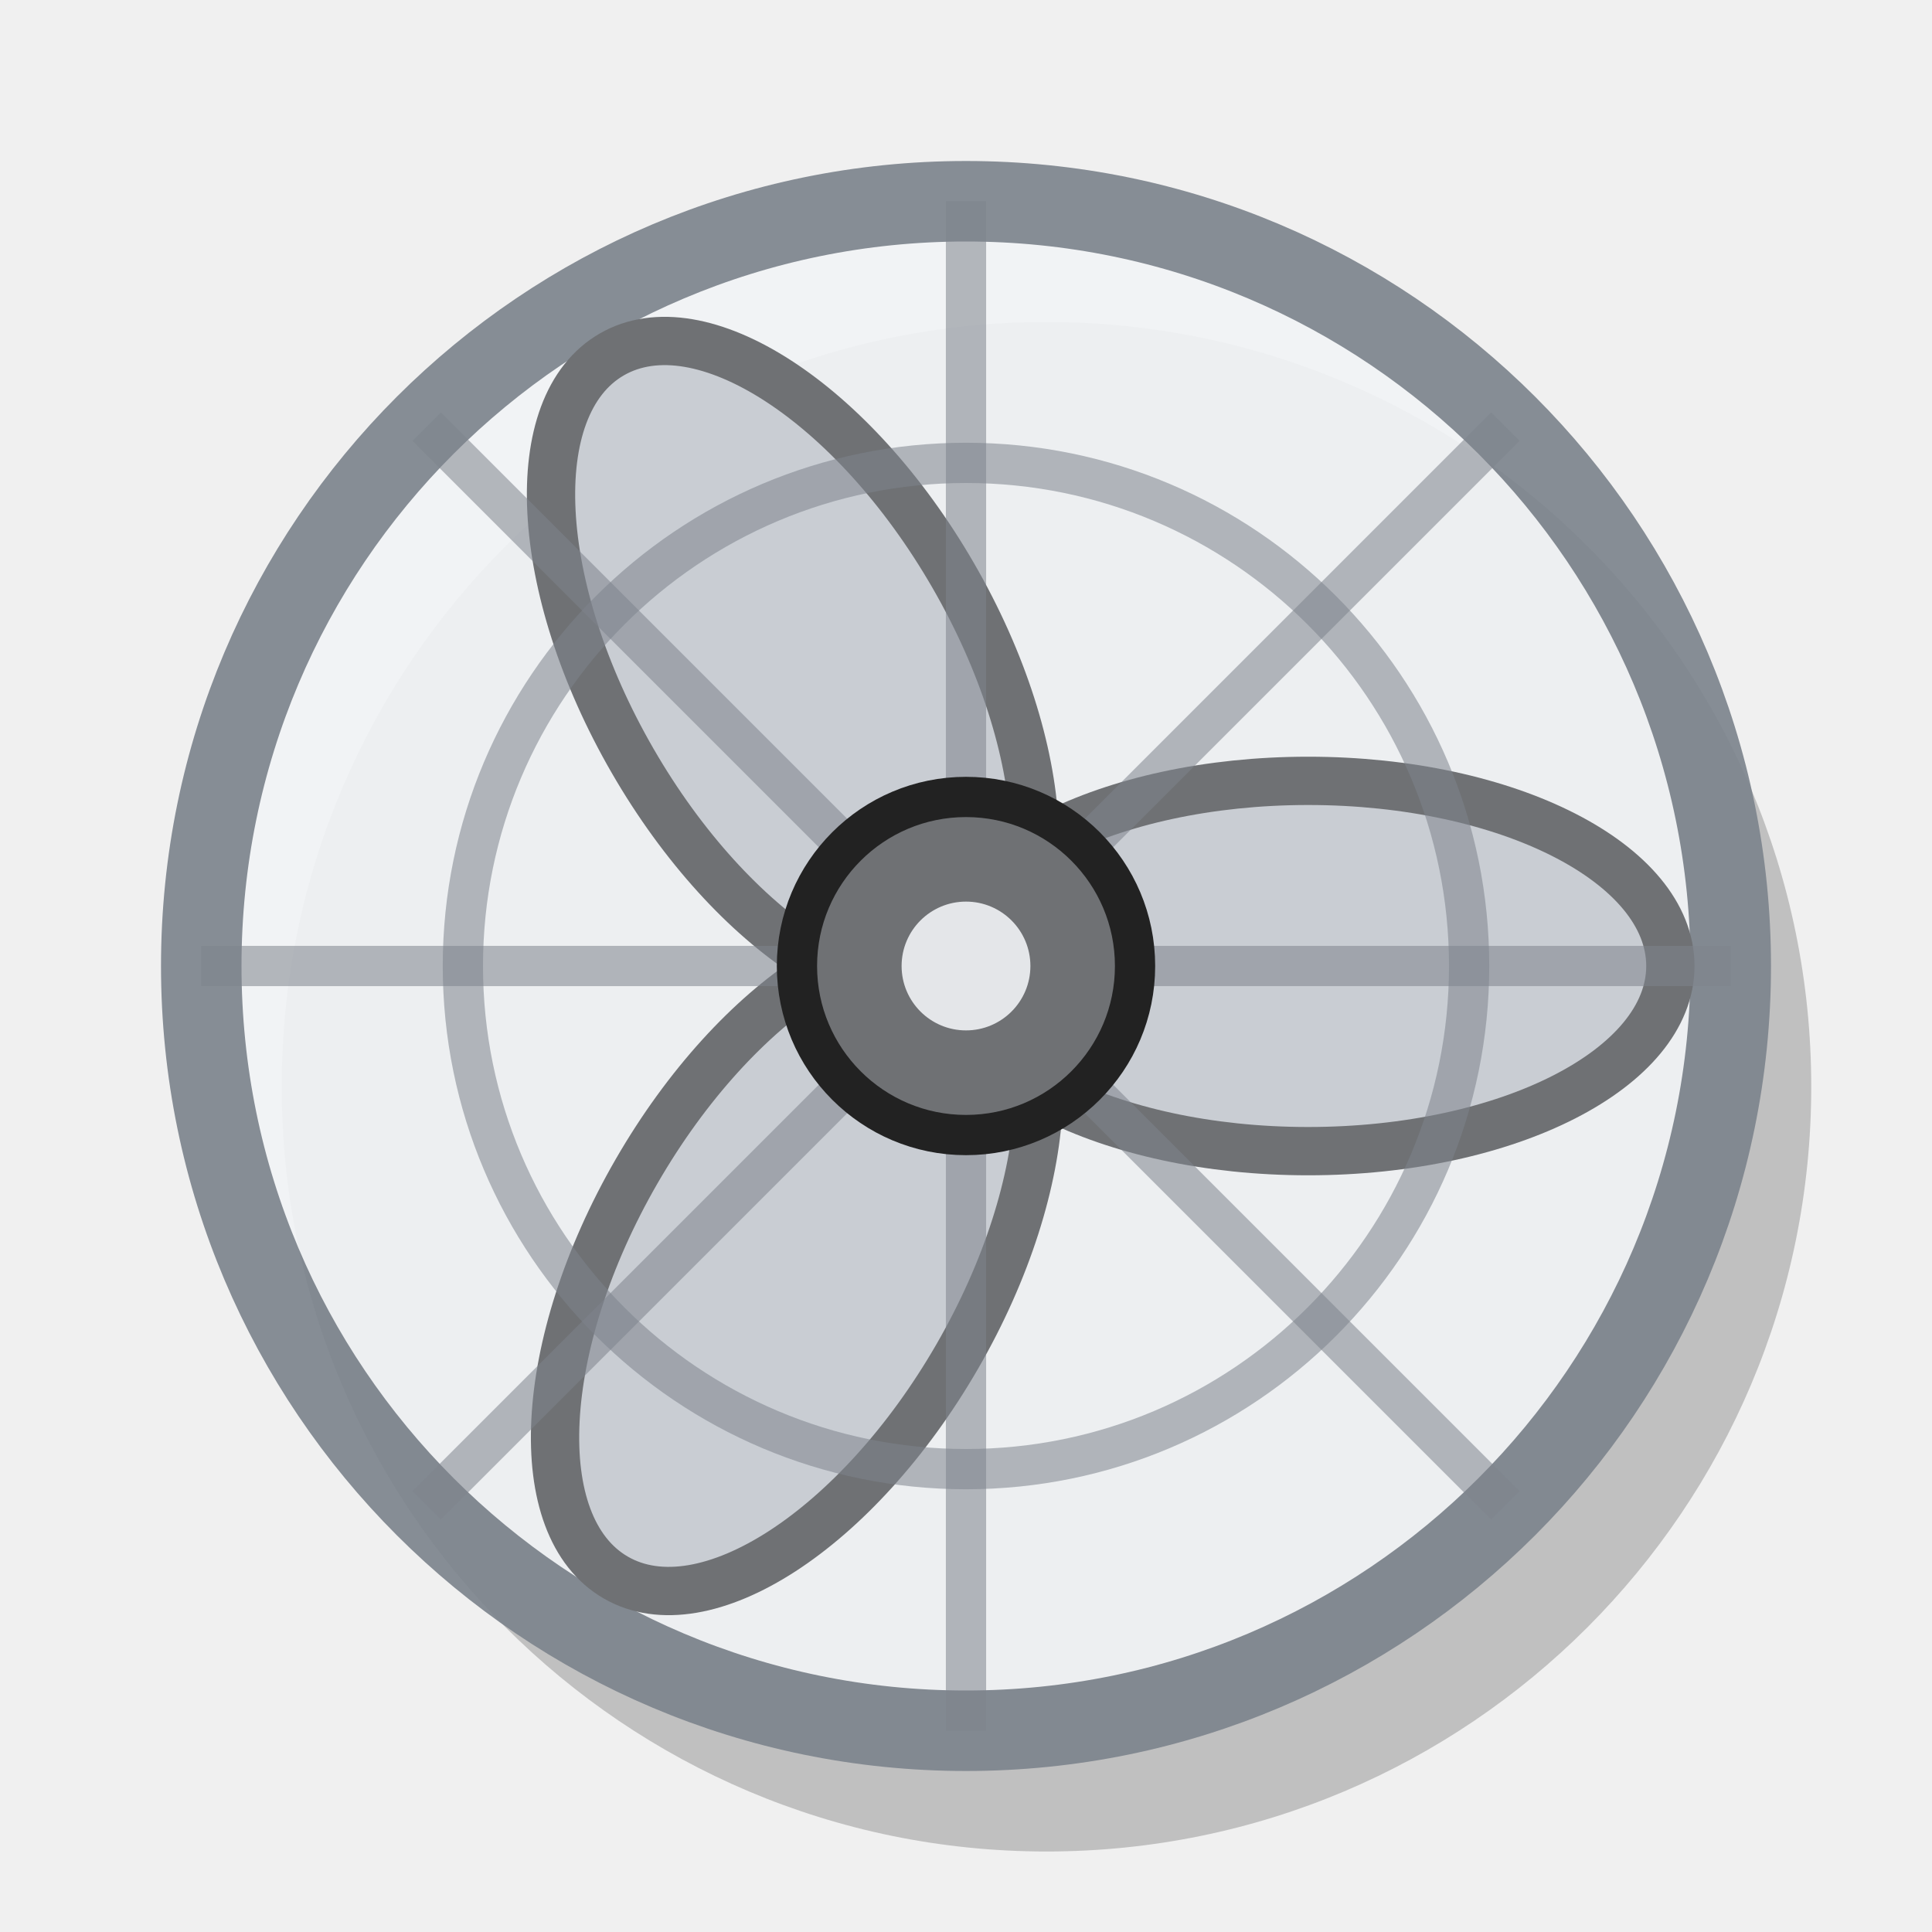
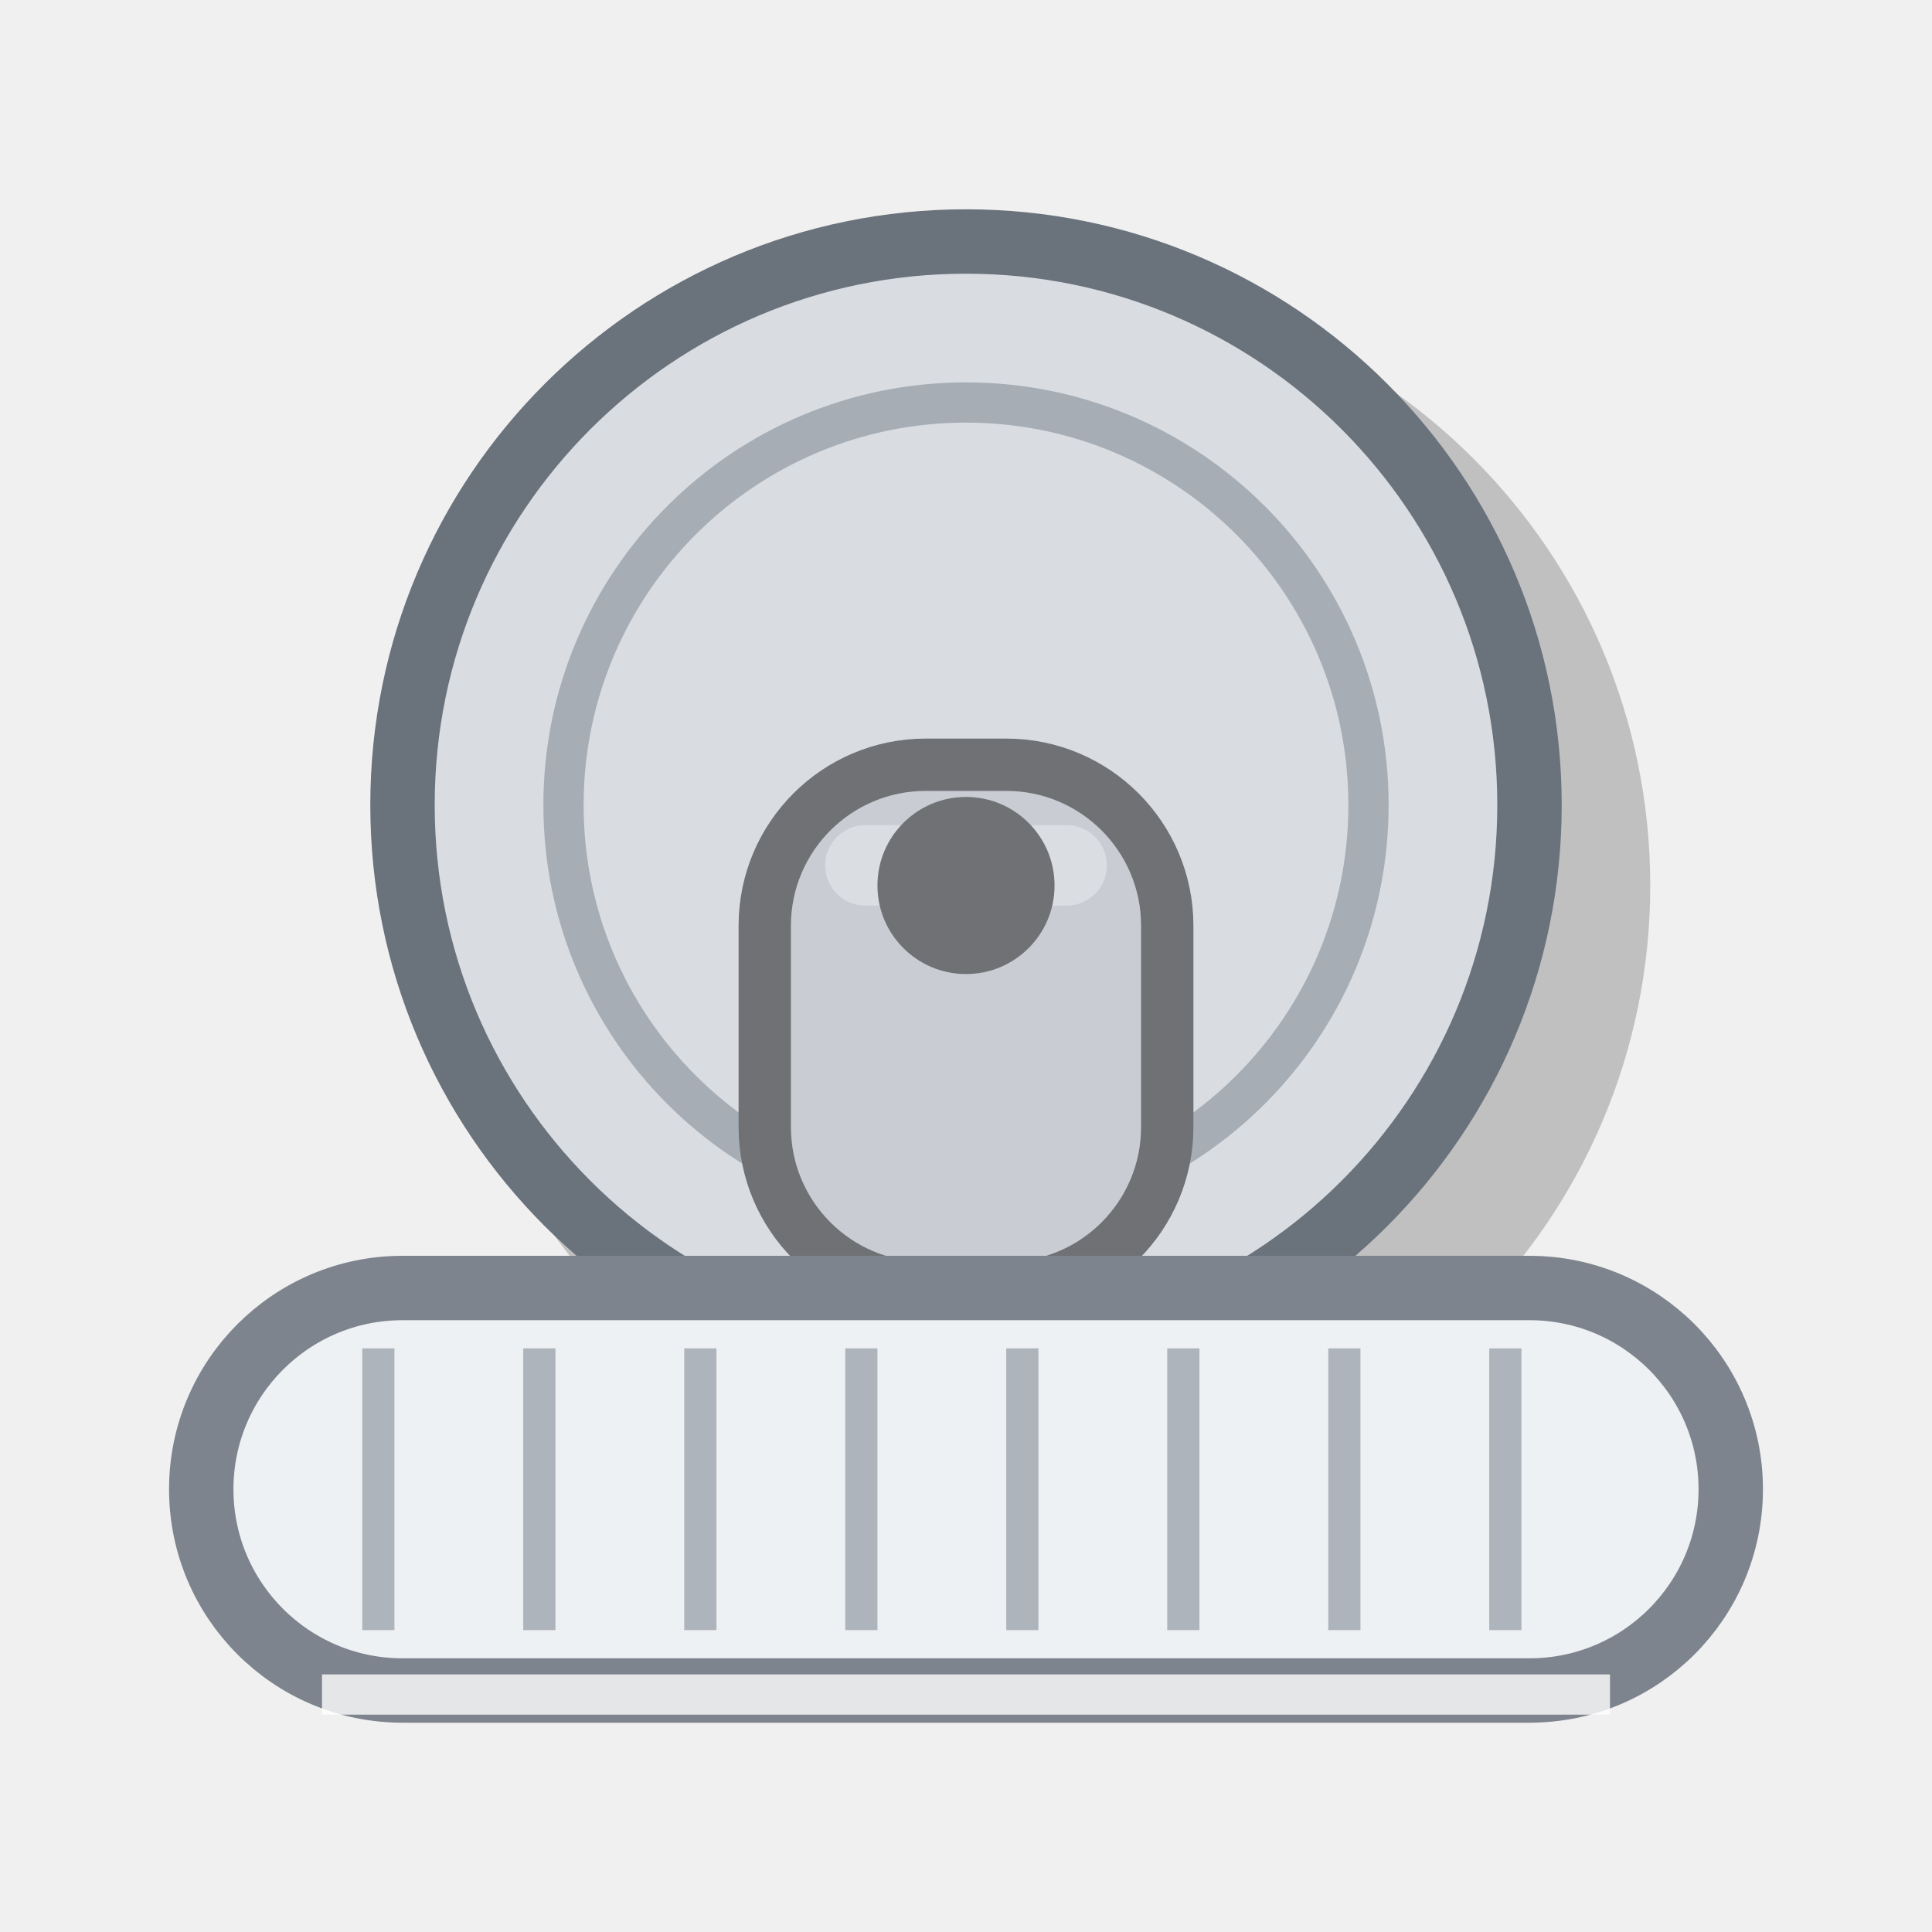
<svg xmlns="http://www.w3.org/2000/svg" width="96" height="96" viewBox="0 0 48 48">
-   <circle cx="26" cy="27" r="19" fill="#000" opacity="0.2" />
-   <circle cx="24" cy="24" r="19" fill="#f1f3f5" stroke="#7d848d" stroke-width="2" opacity="0.92" />
-   <ellipse cx="32.5" cy="24.0" rx="9" ry="4.6" transform="rotate(0 32.5 24.0)" fill="#c9cdd3" stroke="#6f7174" stroke-width="1.2" />
-   <ellipse cx="19.8" cy="31.4" rx="9" ry="4.6" transform="rotate(120 19.8 31.4)" fill="#c9cdd3" stroke="#6f7174" stroke-width="1.2" />
-   <ellipse cx="19.7" cy="16.6" rx="9" ry="4.6" transform="rotate(240 19.7 16.6)" fill="#c9cdd3" stroke="#6f7174" stroke-width="1.2" />
-   <circle cx="24" cy="24" r="12.5" fill="none" stroke="#7d848d" stroke-width="1" opacity="0.55" />
-   <line x1="28.5" y1="24.0" x2="43.0" y2="24.0" stroke="#7d848d" stroke-width="1" opacity=".55" />
-   <line x1="27.2" y1="27.2" x2="37.4" y2="37.4" stroke="#7d848d" stroke-width="1" opacity=".55" />
-   <line x1="24.0" y1="28.5" x2="24.0" y2="43.0" stroke="#7d848d" stroke-width="1" opacity=".55" />
-   <line x1="20.8" y1="27.2" x2="10.6" y2="37.4" stroke="#7d848d" stroke-width="1" opacity=".55" />
-   <line x1="19.5" y1="24.0" x2="5.0" y2="24.0" stroke="#7d848d" stroke-width="1" opacity=".55" />
-   <line x1="20.8" y1="20.8" x2="10.6" y2="10.6" stroke="#7d848d" stroke-width="1" opacity=".55" />
-   <line x1="24.0" y1="19.5" x2="24.0" y2="5.0" stroke="#7d848d" stroke-width="1" opacity=".55" />
-   <line x1="27.2" y1="20.8" x2="37.4" y2="10.6" stroke="#7d848d" stroke-width="1" opacity=".55" />
-   <circle cx="24" cy="24" r="4.2" fill="#6f7174" stroke="#222" stroke-width="1" />
-   <circle cx="24" cy="24" r="1.6" fill="#e4e6e9" />
+   <circle cx="26" cy="22" r="15" fill="#000" opacity="0.2" />
+   <circle cx="24" cy="20" r="14" fill="#d9dde2" stroke="#6a727c" stroke-width="1.6" />
+   <circle cx="24" cy="20" r="10" fill="none" stroke="#9aa1aa" stroke-width="1" opacity="0.8" />
+   <rect x="19" y="19" width="10" height="13" rx="4" fill="#c9cdd3" stroke="#6f7174" stroke-width="1.3" />
+   <rect x="20.5" y="20.5" width="7" height="2" rx="1" fill="#e1e4e7" opacity="0.7" />
+   <circle cx="24" cy="22" r="2.2" fill="#6f7174" />
+   <rect x="5" y="32" width="38" height="10" rx="5" fill="#eef1f4" stroke="#7d848d" stroke-width="1.6" />
+   <rect x="9" y="33.5" width="0.8" height="7" rx="0" fill="#aeb4bb" />
+   <rect x="13" y="33.5" width="0.8" height="7" rx="0" fill="#aeb4bb" />
+   <rect x="17" y="33.5" width="0.8" height="7" rx="0" fill="#aeb4bb" />
+   <rect x="21" y="33.5" width="0.8" height="7" rx="0" fill="#aeb4bb" />
+   <rect x="25" y="33.5" width="0.8" height="7" rx="0" fill="#aeb4bb" />
+   <rect x="29" y="33.5" width="0.8" height="7" rx="0" fill="#aeb4bb" />
+   <rect x="33" y="33.5" width="0.8" height="7" rx="0" fill="#aeb4bb" />
+   <rect x="37" y="33.5" width="0.8" height="7" rx="0" fill="#aeb4bb" />
+   <rect x="8" y="41.6" width="32" height="1" rx="0" fill="#ffffff" opacity="0.8" />
</svg>
